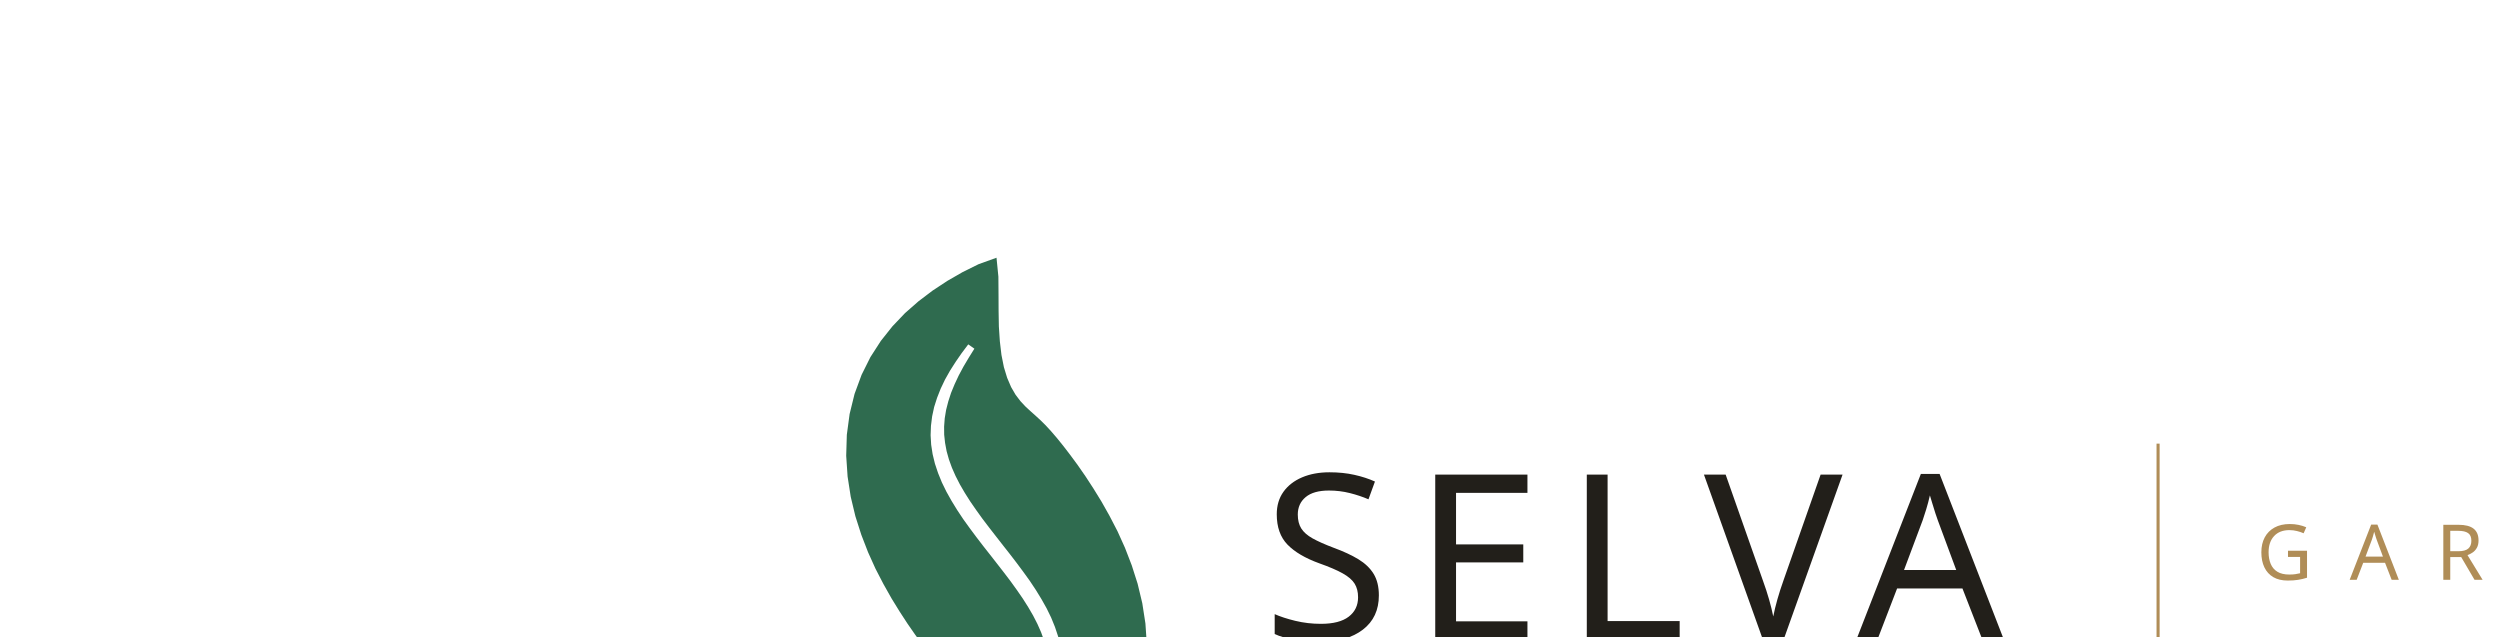
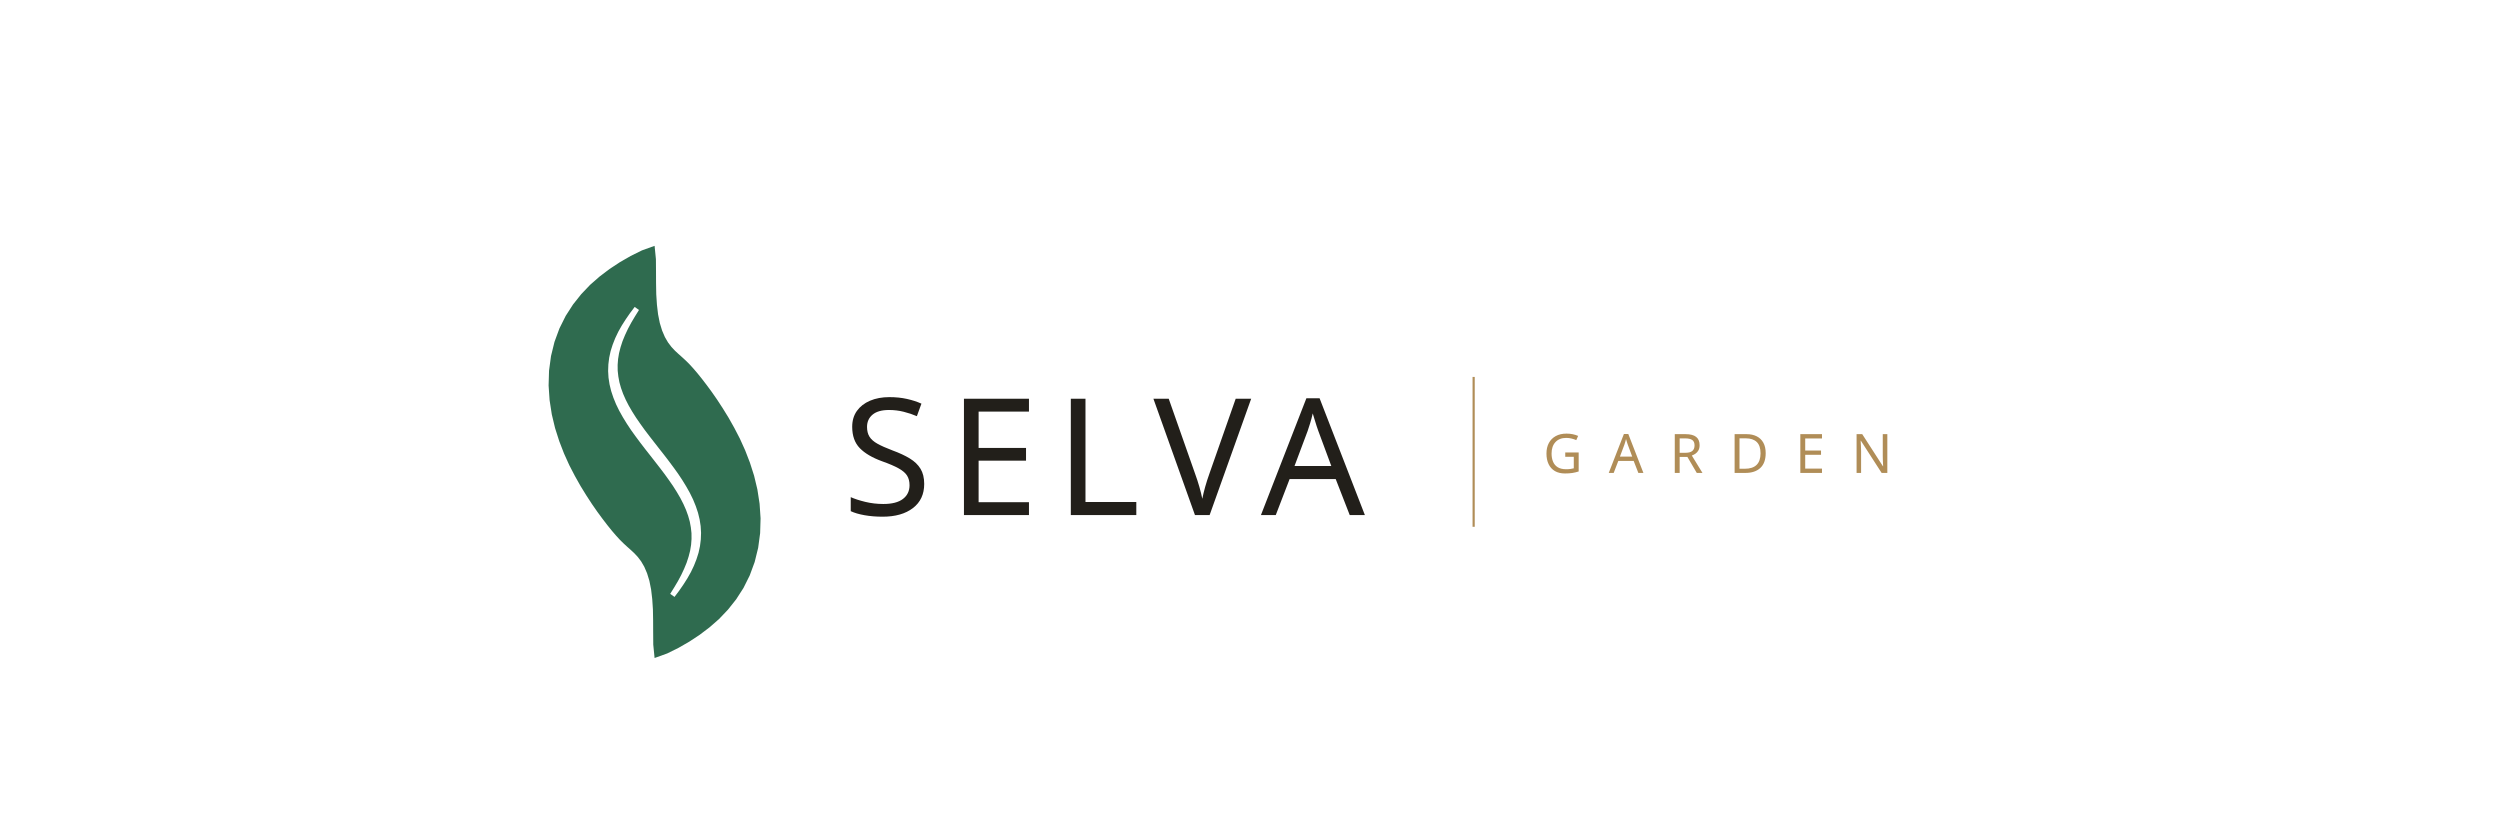
- <svg xmlns="http://www.w3.org/2000/svg" viewBox="-280 270 1100 280" preserveAspectRatio="xMidYMid meet">
+ <svg xmlns="http://www.w3.org/2000/svg" width="1200" height="400" viewBox="-70 230 1200 520">
  <defs />
  <g transform="translate(81.92 383.40) scale(0.6777)">
    <g transform="translate(-112.95 -36.14) scale(4.5179)">
      <path d="M50.00 92.00 L52.58 91.07 L54.88 89.93 L57.07 88.67 L59.18 87.28 L61.20 85.75 L63.14 84.05 L64.95 82.15 L66.62 80.05 L68.12 77.72 L69.39 75.17 L70.40 72.43 L71.11 69.54 L71.51 66.56 L71.60 63.54 L71.40 60.56 L70.95 57.65 L70.28 54.85 L69.43 52.19 L68.46 49.68 L67.39 47.31 L66.25 45.11 L65.09 43.05 L63.92 41.15 L62.78 39.40 L61.67 37.80 L60.61 36.36 L59.62 35.07 L58.70 33.93 L57.85 32.94 L57.06 32.08 L56.31 31.34 L55.58 30.67 L54.86 30.03 L54.15 29.37 L53.43 28.60 L52.74 27.69 L52.10 26.59 L51.53 25.26 L51.06 23.72 L50.71 21.96 L50.48 20.01 L50.34 17.89 L50.30 15.63 L50.29 13.23 L50.27 10.72 L50.00 8.00 L50.00 8.00 L47.42 8.93 L45.12 10.07 L42.93 11.33 L40.82 12.72 L38.80 14.25 L36.86 15.95 L35.05 17.85 L33.38 19.95 L31.88 22.28 L30.61 24.83 L29.60 27.57 L28.89 30.46 L28.49 33.44 L28.40 36.46 L28.60 39.44 L29.05 42.35 L29.72 45.15 L30.57 47.81 L31.54 50.32 L32.61 52.69 L33.75 54.89 L34.91 56.95 L36.08 58.85 L37.22 60.60 L38.33 62.20 L39.39 63.64 L40.38 64.93 L41.30 66.07 L42.15 67.06 L42.94 67.92 L43.69 68.66 L44.42 69.33 L45.14 69.97 L45.85 70.63 L46.57 71.40 L47.26 72.31 L47.90 73.41 L48.47 74.74 L48.94 76.28 L49.29 78.04 L49.52 79.99 L49.66 82.11 L49.70 84.37 L49.71 86.77 L49.73 89.28 L50.00 92.00 Z M54.06 79.55 L55.00 78.30 L55.87 77.04 L56.68 75.77 L57.40 74.49 L58.02 73.19 L58.54 71.87 L58.96 70.55 L59.25 69.21 L59.42 67.85 L59.47 66.49 L59.39 65.13 L59.18 63.77 L58.85 62.41 L58.40 61.06 L57.85 59.71 L57.20 58.38 L56.46 57.06 L55.65 55.74 L54.78 54.43 L53.85 53.14 L52.89 51.85 L51.90 50.56 L50.90 49.29 L49.91 48.02 L48.93 46.76 L47.98 45.51 L47.08 44.26 L46.23 43.03 L45.45 41.80 L44.74 40.58 L44.12 39.37 L43.59 38.17 L43.16 36.98 L42.83 35.80 L42.61 34.62 L42.48 33.44 L42.47 32.26 L42.56 31.07 L42.76 29.86 L43.07 28.65 L43.47 27.42 L43.98 26.18 L44.57 24.92 L45.25 23.65 L46.01 22.37 L46.82 21.07 L45.94 20.45 L45.00 21.70 L44.13 22.96 L43.32 24.23 L42.60 25.51 L41.98 26.81 L41.46 28.13 L41.04 29.45 L40.75 30.79 L40.58 32.15 L40.53 33.51 L40.61 34.87 L40.82 36.23 L41.15 37.59 L41.60 38.94 L42.15 40.29 L42.80 41.62 L43.54 42.94 L44.35 44.26 L45.22 45.57 L46.15 46.86 L47.11 48.15 L48.10 49.44 L49.10 50.71 L50.09 51.98 L51.07 53.24 L52.02 54.49 L52.92 55.74 L53.77 56.97 L54.55 58.20 L55.26 59.42 L55.88 60.63 L56.41 61.83 L56.84 63.02 L57.17 64.20 L57.39 65.38 L57.52 66.56 L57.53 67.74 L57.44 68.93 L57.24 70.14 L56.93 71.35 L56.53 72.58 L56.02 73.82 L55.43 75.08 L54.75 76.35 L53.99 77.63 L53.18 78.93 Z" fill="#2f6b4f" fill-rule="evenodd" />
    </g>
    <text x="285.9" y="189.7" dominant-baseline="central" text-anchor="start" font-family="Cormorant Garamond" font-weight="500" font-size="150" letter-spacing="15.00" fill="#221f1a">SELVA</text>
    <rect x="866.1" y="120.7" width="2" height="138.0" fill="#b08d57" />
    <text x="931.1" y="189.7" dominant-baseline="central" text-anchor="start" font-family="Jost" font-weight="300" font-size="50" letter-spacing="24.00" fill="#b08d57">GARDEN</text>
  </g>
</svg>
